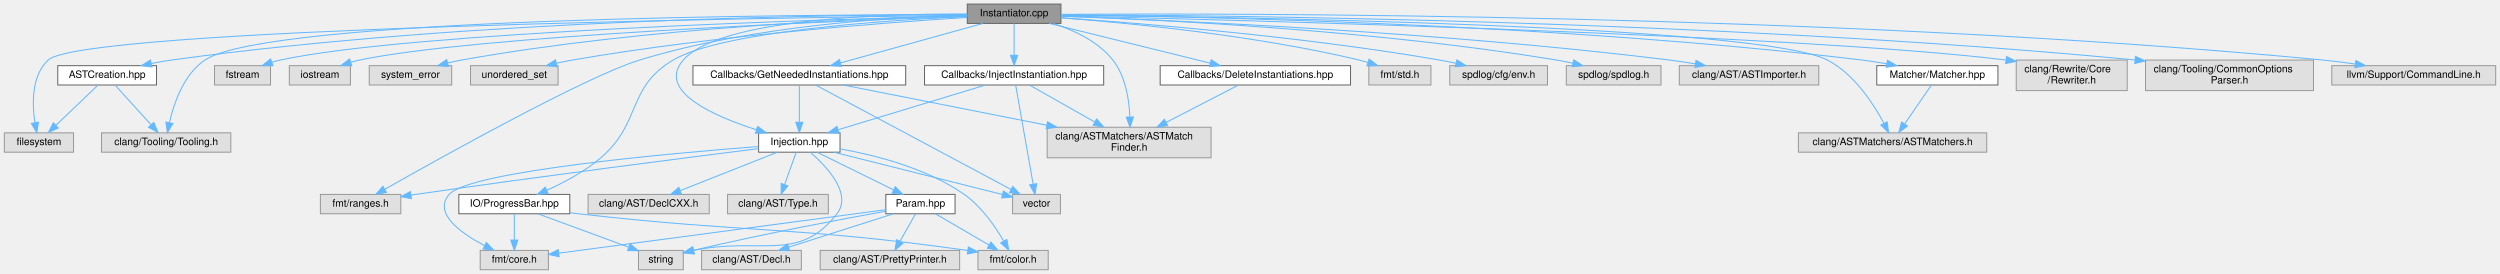
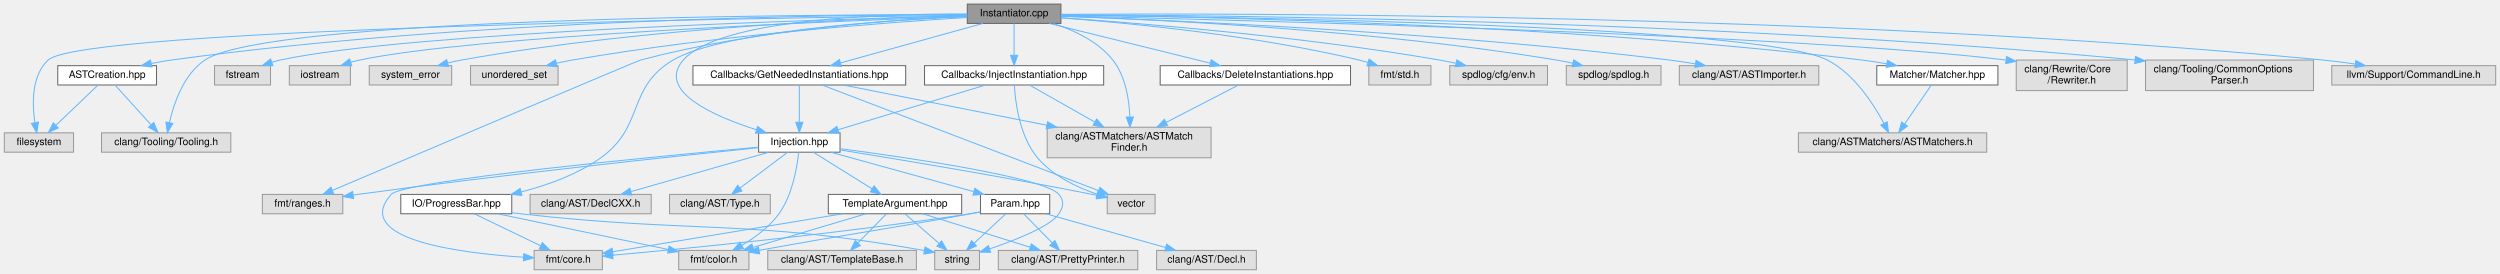
<svg xmlns="http://www.w3.org/2000/svg" xmlns:xlink="http://www.w3.org/1999/xlink" width="2456pt" height="269pt" viewBox="0.00 0.00 2455.50 269.00">
  <g id="graph0" class="graph" transform="scale(1 1) rotate(0) translate(4 265)">
    <g id="Node000001" class="node">
      <g id="a_Node000001">
        <a xlink:title=" ">
          <polygon fill="#999999" stroke="#666666" points="1038,-261 946,-261 946,-242 1038,-242 1038,-261" />
          <text text-anchor="middle" x="992" y="-249" font-family="Helvetica,sans-Serif" font-size="10.00">Instantiator.cpp</text>
        </a>
      </g>
    </g>
    <g id="Node000002" class="node">
      <g id="a_Node000002">
        <a xlink:title=" ">
          <polygon fill="#e0e0e0" stroke="#999999" points="68,-134.5 0,-134.5 0,-115.5 68,-115.5 68,-134.5" />
          <text text-anchor="middle" x="34" y="-122.5" font-family="Helvetica,sans-Serif" font-size="10.00">filesystem</text>
        </a>
      </g>
    </g>
    <g id="edge1_Node000001_Node000002" class="edge">
      <g id="a_edge1_Node000001_Node000002">
        <a xlink:title=" ">
          <path fill="none" stroke="#63b8ff" d="M945.81,-249.98C760.11,-247.69 76.27,-237.17 43,-206 26.61,-190.65 27.25,-163.06 30,-144.64" />
          <polygon fill="#63b8ff" stroke="#63b8ff" points="33.49,-145.01 31.85,-134.54 26.6,-143.75 33.49,-145.01" />
        </a>
      </g>
    </g>
    <g id="Node000003" class="node">
      <g id="a_Node000003">
        <a xlink:title=" ">
          <polygon fill="#e0e0e0" stroke="#999999" points="261.5,-200.5 206.5,-200.5 206.5,-181.5 261.5,-181.5 261.5,-200.5" />
          <text text-anchor="middle" x="234" y="-188.5" font-family="Helvetica,sans-Serif" font-size="10.00">fstream</text>
        </a>
      </g>
    </g>
    <g id="edge2_Node000001_Node000003" class="edge">
      <g id="a_edge2_Node000001_Node000003">
        <a xlink:title=" ">
          <path fill="none" stroke="#63b8ff" d="M945.97,-249.46C808.2,-246.06 400.66,-233.87 271,-206 268.32,-205.42 265.58,-204.69 262.86,-203.86" />
          <polygon fill="#63b8ff" stroke="#63b8ff" points="263.85,-200.49 253.26,-200.53 261.56,-207.11 263.85,-200.49" />
        </a>
      </g>
    </g>
    <g id="Node000004" class="node">
      <g id="a_Node000004">
        <a xlink:title=" ">
          <polygon fill="#e0e0e0" stroke="#999999" points="340,-200.5 280,-200.5 280,-181.5 340,-181.5 340,-200.5" />
          <text text-anchor="middle" x="310" y="-188.5" font-family="Helvetica,sans-Serif" font-size="10.00">iostream</text>
        </a>
      </g>
    </g>
    <g id="edge3_Node000001_Node000004" class="edge">
      <g id="a_edge3_Node000001_Node000004">
        <a xlink:title=" ">
          <path fill="none" stroke="#63b8ff" d="M945.6,-248.95C817.89,-244.41 463.17,-229.96 349,-206 346.16,-205.4 343.25,-204.65 340.36,-203.8" />
          <polygon fill="#63b8ff" stroke="#63b8ff" points="341.34,-200.44 330.74,-200.64 339.15,-207.09 341.34,-200.44" />
        </a>
      </g>
    </g>
    <g id="Node000005" class="node">
      <g id="a_Node000005">
        <a xlink:title=" ">
          <polygon fill="#e0e0e0" stroke="#999999" points="439.5,-200.5 358.5,-200.5 358.5,-181.5 439.5,-181.5 439.5,-200.5" />
          <text text-anchor="middle" x="399" y="-188.5" font-family="Helvetica,sans-Serif" font-size="10.00">system_error</text>
        </a>
      </g>
    </g>
    <g id="edge4_Node000001_Node000005" class="edge">
      <g id="a_edge4_Node000001_Node000005">
        <a xlink:title=" ">
          <path fill="none" stroke="#63b8ff" d="M945.85,-249.69C851.71,-247.38 631.02,-238.63 449,-206 444.59,-205.21 440,-204.2 435.48,-203.08" />
          <polygon fill="#63b8ff" stroke="#63b8ff" points="436.33,-199.68 425.77,-200.51 434.54,-206.45 436.33,-199.68" />
        </a>
      </g>
    </g>
    <g id="Node000006" class="node">
      <g id="a_Node000006">
        <a xlink:title=" ">
          <polygon fill="#e0e0e0" stroke="#999999" points="544,-200.5 458,-200.5 458,-181.5 544,-181.5 544,-200.5" />
          <text text-anchor="middle" x="501" y="-188.5" font-family="Helvetica,sans-Serif" font-size="10.00">unordered_set</text>
        </a>
      </g>
    </g>
    <g id="edge5_Node000001_Node000006" class="edge">
      <g id="a_edge5_Node000001_Node000006">
        <a xlink:title=" ">
          <path fill="none" stroke="#63b8ff" d="M945.78,-247.87C866.15,-242.88 698.12,-230.27 558,-206 552.92,-205.12 547.63,-204.04 542.39,-202.88" />
          <polygon fill="#63b8ff" stroke="#63b8ff" points="543.03,-199.43 532.49,-200.56 541.43,-206.25 543.03,-199.43" />
        </a>
      </g>
    </g>
    <g id="Node000007" class="node">
      <g id="a_Node000007">
        <a xlink:title=" ">
-           <polygon fill="#e0e0e0" stroke="#999999" points="389.5,-74 310.5,-74 310.5,-55 389.5,-55 389.5,-74" />
-           <text text-anchor="middle" x="350" y="-62" font-family="Helvetica,sans-Serif" font-size="10.00">fmt/ranges.h</text>
+           <polygon fill="#e0e0e0" stroke="#999999" points="332.5,-74 253.5,-74 253.5,-55 332.5,-55 332.5,-74" />
+           <text text-anchor="middle" x="293" y="-62" font-family="Helvetica,sans-Serif" font-size="10.00">fmt/ranges.h</text>
        </a>
      </g>
    </g>
    <g id="edge6_Node000001_Node000007" class="edge">
      <g id="a_edge6_Node000001_Node000007">
        <a xlink:title=" ">
-           <path fill="none" stroke="#63b8ff" d="M945.9,-250.1C875.13,-248.34 736.15,-240.33 624,-206 572.18,-190.13 430.55,-111.26 373.89,-79.14" />
-           <polygon fill="#63b8ff" stroke="#63b8ff" points="375.37,-75.95 364.94,-74.06 371.91,-82.04 375.37,-75.95" />
+           <path fill="none" stroke="#63b8ff" d="M945.74,-249.02C875.37,-245.86 737.72,-236.05 625,-206 621.06,-204.95 403.15,-112.34 322.55,-78.07" />
+           <polygon fill="#63b8ff" stroke="#63b8ff" points="323.56,-74.7 312.99,-74 320.82,-81.14 323.56,-74.7" />
        </a>
      </g>
    </g>
    <g id="Node000008" class="node">
      <g id="a_Node000008">
        <a xlink:title=" ">
          <polygon fill="#e0e0e0" stroke="#999999" points="1401.5,-200.5 1340.5,-200.5 1340.5,-181.5 1401.5,-181.5 1401.5,-200.5" />
          <text text-anchor="middle" x="1371" y="-188.5" font-family="Helvetica,sans-Serif" font-size="10.00">fmt/std.h</text>
        </a>
      </g>
    </g>
    <g id="edge7_Node000001_Node000008" class="edge">
      <g id="a_edge7_Node000001_Node000008">
        <a xlink:title=" ">
          <path fill="none" stroke="#63b8ff" d="M1038.05,-247.48C1103.77,-242.49 1227.92,-230.53 1331,-206 1333.82,-205.33 1336.72,-204.53 1339.6,-203.67" />
          <polygon fill="#63b8ff" stroke="#63b8ff" points="1340.81,-206.95 1349.24,-200.53 1338.64,-200.3 1340.81,-206.95" />
        </a>
      </g>
    </g>
    <g id="Node000009" class="node">
      <g id="a_Node000009">
        <a xlink:title=" ">
          <polygon fill="#e0e0e0" stroke="#999999" points="1516,-200.5 1420,-200.5 1420,-181.5 1516,-181.5 1516,-200.5" />
          <text text-anchor="middle" x="1468" y="-188.5" font-family="Helvetica,sans-Serif" font-size="10.00">spdlog/cfg/env.h</text>
        </a>
      </g>
    </g>
    <g id="edge8_Node000001_Node000009" class="edge">
      <g id="a_edge8_Node000001_Node000009">
        <a xlink:title=" ">
          <path fill="none" stroke="#63b8ff" d="M1038.04,-247.58C1115.33,-242.23 1275.89,-229.22 1410,-206 1415.16,-205.11 1420.55,-204.02 1425.87,-202.85" />
          <polygon fill="#63b8ff" stroke="#63b8ff" points="1426.98,-206.18 1435.94,-200.53 1425.41,-199.36 1426.98,-206.18" />
        </a>
      </g>
    </g>
    <g id="Node000010" class="node">
      <g id="a_Node000010">
        <a xlink:title=" ">
          <polygon fill="#e0e0e0" stroke="#999999" points="1627.5,-200.5 1534.5,-200.5 1534.5,-181.5 1627.5,-181.5 1627.5,-200.5" />
          <text text-anchor="middle" x="1581" y="-188.5" font-family="Helvetica,sans-Serif" font-size="10.00">spdlog/spdlog.h</text>
        </a>
      </g>
    </g>
    <g id="edge9_Node000001_Node000010" class="edge">
      <g id="a_edge9_Node000001_Node000010">
        <a xlink:title=" ">
          <path fill="none" stroke="#63b8ff" d="M1038.3,-249.15C1131.17,-245.89 1346.59,-235.55 1525,-206 1530.12,-205.15 1535.46,-204.07 1540.73,-202.89" />
          <polygon fill="#63b8ff" stroke="#63b8ff" points="1541.75,-206.25 1550.67,-200.53 1540.13,-199.44 1541.75,-206.25" />
        </a>
      </g>
    </g>
    <g id="Node000011" class="node">
      <g id="a_Node000011">
        <a xlink:title=" ">
          <polygon fill="#e0e0e0" stroke="#999999" points="1782.5,-200.5 1645.5,-200.5 1645.5,-181.5 1782.5,-181.5 1782.5,-200.5" />
          <text text-anchor="middle" x="1714" y="-188.5" font-family="Helvetica,sans-Serif" font-size="10.00">clang/AST/ASTImporter.h</text>
        </a>
      </g>
    </g>
    <g id="edge10_Node000001_Node000011" class="edge">
      <g id="a_edge10_Node000001_Node000011">
        <a xlink:title=" ">
          <path fill="none" stroke="#63b8ff" d="M1038.24,-249.03C1144.27,-245.28 1413,-233.63 1636,-206 1644.15,-204.99 1652.75,-203.69 1661.13,-202.29" />
          <polygon fill="#63b8ff" stroke="#63b8ff" points="1661.96,-205.7 1671.21,-200.54 1660.76,-198.8 1661.96,-205.7" />
        </a>
      </g>
    </g>
    <g id="Node000012" class="node">
      <g id="a_Node000012">
        <a xlink:title=" ">
          <polygon fill="#e0e0e0" stroke="#999999" points="1185.5,-140 1024.5,-140 1024.5,-110 1185.5,-110 1185.5,-140" />
          <text text-anchor="start" x="1032.5" y="-128" font-family="Helvetica,sans-Serif" font-size="10.00">clang/ASTMatchers/ASTMatch</text>
          <text text-anchor="middle" x="1105" y="-117" font-family="Helvetica,sans-Serif" font-size="10.00">Finder.h</text>
        </a>
      </g>
    </g>
    <g id="edge11_Node000001_Node000012" class="edge">
      <g id="a_edge11_Node000001_Node000012">
        <a xlink:title=" ">
          <path fill="none" stroke="#63b8ff" d="M1030.44,-241.9C1050.8,-235.38 1074.52,-224.31 1089,-206 1101.39,-190.32 1104.99,-167.63 1105.71,-150.41" />
          <polygon fill="#63b8ff" stroke="#63b8ff" points="1109.22,-150.06 1105.84,-140.01 1102.22,-149.97 1109.22,-150.06" />
        </a>
      </g>
    </g>
    <g id="Node000013" class="node">
      <g id="a_Node000013">
        <a xlink:title=" ">
          <polygon fill="#e0e0e0" stroke="#999999" points="1947.5,-134.5 1762.5,-134.5 1762.5,-115.5 1947.5,-115.5 1947.5,-134.5" />
          <text text-anchor="middle" x="1855" y="-122.5" font-family="Helvetica,sans-Serif" font-size="10.00">clang/ASTMatchers/ASTMatchers.h</text>
        </a>
      </g>
    </g>
    <g id="edge12_Node000001_Node000013" class="edge">
      <g id="a_edge12_Node000001_Node000013">
        <a xlink:title=" ">
          <path fill="none" stroke="#63b8ff" d="M1038.14,-250.11C1198.31,-248.47 1724.12,-240.47 1791,-206 1817.13,-192.53 1836.2,-163.1 1846.43,-143.94" />
          <polygon fill="#63b8ff" stroke="#63b8ff" points="1849.69,-145.26 1851.08,-134.76 1843.44,-142.1 1849.69,-145.26" />
        </a>
      </g>
    </g>
    <g id="Node000014" class="node">
      <g id="a_Node000014">
        <a xlink:title=" ">
          <polygon fill="#e0e0e0" stroke="#999999" points="2085.5,-206 1976.5,-206 1976.5,-176 2085.5,-176 2085.5,-206" />
          <text text-anchor="start" x="1984.5" y="-194" font-family="Helvetica,sans-Serif" font-size="10.00">clang/Rewrite/Core</text>
          <text text-anchor="middle" x="2031" y="-183" font-family="Helvetica,sans-Serif" font-size="10.00">/Rewriter.h</text>
        </a>
      </g>
    </g>
    <g id="edge13_Node000001_Node000014" class="edge">
      <g id="a_edge13_Node000001_Node000014">
        <a xlink:title=" ">
          <path fill="none" stroke="#63b8ff" d="M1038.02,-249.46C1202.97,-245.57 1765.06,-230.87 1966.3,-206.03" />
          <polygon fill="#63b8ff" stroke="#63b8ff" points="1966.99,-209.47 1976.47,-204.72 1966.1,-202.53 1966.99,-209.47" />
        </a>
      </g>
    </g>
    <g id="Node000015" class="node">
      <g id="a_Node000015">
        <a xlink:title=" ">
          <polygon fill="#e0e0e0" stroke="#999999" points="2268.5,-206 2103.5,-206 2103.5,-176 2268.5,-176 2268.5,-206" />
          <text text-anchor="start" x="2111.5" y="-194" font-family="Helvetica,sans-Serif" font-size="10.00">clang/Tooling/CommonOptions</text>
          <text text-anchor="middle" x="2186" y="-183" font-family="Helvetica,sans-Serif" font-size="10.00">Parser.h</text>
        </a>
      </g>
    </g>
    <g id="edge14_Node000001_Node000015" class="edge">
      <g id="a_edge14_Node000001_Node000015">
        <a xlink:title=" ">
          <path fill="none" stroke="#63b8ff" d="M1038.1,-250.49C1188.48,-250.07 1678.56,-245.61 2093.14,-206.11" />
          <polygon fill="#63b8ff" stroke="#63b8ff" points="2093.6,-209.58 2103.22,-205.14 2092.93,-202.61 2093.6,-209.58" />
        </a>
      </g>
    </g>
    <g id="Node000016" class="node">
      <g id="a_Node000016">
        <a xlink:title=" ">
          <polygon fill="#e0e0e0" stroke="#999999" points="222.5,-134.5 95.5,-134.5 95.5,-115.5 222.5,-115.5 222.5,-134.5" />
          <text text-anchor="middle" x="159" y="-122.5" font-family="Helvetica,sans-Serif" font-size="10.00">clang/Tooling/Tooling.h</text>
        </a>
      </g>
    </g>
    <g id="edge15_Node000001_Node000016" class="edge">
      <g id="a_edge15_Node000001_Node000016">
        <a xlink:title=" ">
          <path fill="none" stroke="#63b8ff" d="M945.77,-250.63C785.37,-250.71 259.14,-247.75 197,-206 176.2,-192.02 166.48,-163.41 162.16,-144.47" />
          <polygon fill="#63b8ff" stroke="#63b8ff" points="165.59,-143.74 160.21,-134.61 158.72,-145.1 165.59,-143.74" />
        </a>
      </g>
    </g>
    <g id="Node000017" class="node">
      <g id="a_Node000017">
        <a xlink:title=" ">
          <polygon fill="#e0e0e0" stroke="#999999" points="2447.5,-200.5 2286.5,-200.5 2286.5,-181.5 2447.5,-181.5 2447.5,-200.5" />
          <text text-anchor="middle" x="2367" y="-188.5" font-family="Helvetica,sans-Serif" font-size="10.00">llvm/Support/CommandLine.h</text>
        </a>
      </g>
    </g>
    <g id="edge16_Node000001_Node000017" class="edge">
      <g id="a_edge16_Node000001_Node000017">
        <a xlink:title=" ">
          <path fill="none" stroke="#63b8ff" d="M1038.27,-250.92C1205.59,-252.03 1794.87,-252.19 2278,-206 2288.27,-205.02 2299.15,-203.61 2309.65,-202.07" />
          <polygon fill="#63b8ff" stroke="#63b8ff" points="2310.2,-205.52 2319.56,-200.56 2309.15,-198.61 2310.2,-205.52" />
        </a>
      </g>
    </g>
    <g id="Node000018" class="node">
      <g id="a_Node000018">
        <a xlink:href="ASTCreation_8hpp.html" target="_top" xlink:title=" ">
          <polygon fill="white" stroke="#666666" points="149.5,-200.5 52.5,-200.5 52.5,-181.5 149.5,-181.5 149.5,-200.5" />
          <text text-anchor="middle" x="101" y="-188.5" font-family="Helvetica,sans-Serif" font-size="10.00">ASTCreation.hpp</text>
        </a>
      </g>
    </g>
    <g id="edge17_Node000001_Node000018" class="edge">
      <g id="a_edge17_Node000001_Node000018">
        <a xlink:title=" ">
          <path fill="none" stroke="#63b8ff" d="M945.97,-250.68C820.12,-250.6 459.95,-246.55 164,-206 157.66,-205.13 151.02,-203.95 144.52,-202.65" />
          <polygon fill="#63b8ff" stroke="#63b8ff" points="145,-199.17 134.49,-200.52 143.54,-206.02 145,-199.17" />
        </a>
      </g>
    </g>
    <g id="Node000019" class="node">
      <g id="a_Node000019">
        <a xlink:href="DeleteInstantiations_8hpp.html" target="_top" xlink:title=" ">
          <polygon fill="white" stroke="#666666" points="1322.5,-200.5 1135.5,-200.5 1135.5,-181.5 1322.5,-181.5 1322.5,-200.5" />
          <text text-anchor="middle" x="1229" y="-188.5" font-family="Helvetica,sans-Serif" font-size="10.00">Callbacks/DeleteInstantiations.hpp</text>
        </a>
      </g>
    </g>
    <g id="edge20_Node000001_Node000019" class="edge">
      <g id="a_edge20_Node000001_Node000019">
        <a xlink:title=" ">
          <path fill="none" stroke="#63b8ff" d="M1026.46,-241.99C1068.24,-231.68 1138.72,-214.28 1184.54,-202.97" />
          <polygon fill="#63b8ff" stroke="#63b8ff" points="1185.63,-206.31 1194.5,-200.52 1183.95,-199.52 1185.63,-206.31" />
        </a>
      </g>
    </g>
    <g id="Node000020" class="node">
      <g id="a_Node000020">
        <a xlink:href="GetNeededInstantiations_8hpp.html" target="_top" xlink:title=" ">
          <polygon fill="white" stroke="#666666" points="885.5,-200.5 676.5,-200.5 676.5,-181.5 885.5,-181.5 885.5,-200.5" />
          <text text-anchor="middle" x="781" y="-188.5" font-family="Helvetica,sans-Serif" font-size="10.00">Callbacks/GetNeededInstantiations.hpp</text>
        </a>
      </g>
    </g>
    <g id="edge22_Node000001_Node000020" class="edge">
      <g id="a_edge22_Node000001_Node000020">
        <a xlink:title=" ">
          <path fill="none" stroke="#63b8ff" d="M961.32,-241.99C924.44,-231.77 862.43,-214.58 821.61,-203.26" />
          <polygon fill="#63b8ff" stroke="#63b8ff" points="822.29,-199.82 811.72,-200.52 820.42,-206.56 822.29,-199.82" />
        </a>
      </g>
    </g>
    <g id="Node000022" class="node">
      <g id="a_Node000022">
        <a xlink:href="Injection_8hpp.html" target="_top" xlink:title=" ">
          <polygon fill="white" stroke="#666666" points="821,-134.5 741,-134.5 741,-115.5 821,-115.5 821,-134.5" />
          <text text-anchor="middle" x="781" y="-122.5" font-family="Helvetica,sans-Serif" font-size="10.00">Injection.hpp</text>
        </a>
      </g>
    </g>
-     <g id="edge47_Node000001_Node000022" class="edge">
-       <g id="a_edge47_Node000001_Node000022">
+     <g id="edge53_Node000001_Node000022" class="edge">
+       <g id="a_edge53_Node000001_Node000022">
        <a xlink:title=" ">
          <path fill="none" stroke="#63b8ff" d="M945.74,-251.28C864.79,-251.55 702.61,-246.82 667,-206 640.6,-175.74 696.42,-151.08 738.9,-137.48" />
          <polygon fill="#63b8ff" stroke="#63b8ff" points="740.02,-140.8 748.54,-134.51 737.95,-134.11 740.02,-140.8" />
        </a>
      </g>
    </g>
-     <g id="Node000031" class="node">
-       <g id="a_Node000031">
+     <g id="Node000033" class="node">
+       <g id="a_Node000033">
        <a xlink:href="InjectInstantiation_8hpp.html" target="_top" xlink:title=" ">
          <polygon fill="white" stroke="#666666" points="1080,-200.5 904,-200.5 904,-181.5 1080,-181.5 1080,-200.5" />
          <text text-anchor="middle" x="992" y="-188.5" font-family="Helvetica,sans-Serif" font-size="10.00">Callbacks/InjectInstantiation.hpp</text>
        </a>
      </g>
    </g>
-     <g id="edge39_Node000001_Node000031" class="edge">
-       <g id="a_edge39_Node000001_Node000031">
+     <g id="edge45_Node000001_Node000033" class="edge">
+       <g id="a_edge45_Node000001_Node000033">
        <a xlink:title=" ">
          <path fill="none" stroke="#63b8ff" d="M992,-241.87C992,-233.75 992,-221.31 992,-210.89" />
          <polygon fill="#63b8ff" stroke="#63b8ff" points="995.5,-210.67 992,-200.67 988.5,-210.67 995.5,-210.67" />
        </a>
      </g>
    </g>
-     <g id="Node000032" class="node">
-       <g id="a_Node000032">
+     <g id="Node000034" class="node">
+       <g id="a_Node000034">
        <a xlink:href="ProgressBar_8hpp.html" target="_top" xlink:title=" ">
-           <polygon fill="white" stroke="#666666" points="555.5,-74 446.5,-74 446.5,-55 555.5,-55 555.5,-74" />
-           <text text-anchor="middle" x="501" y="-62" font-family="Helvetica,sans-Serif" font-size="10.00">IO/ProgressBar.hpp</text>
-         </a>
-       </g>
-     </g>
-     <g id="edge43_Node000001_Node000032" class="edge">
-       <g id="a_edge43_Node000001_Node000032">
-         <a xlink:title=" ">
-           <path fill="none" stroke="#63b8ff" d="M945.94,-248.78C865.86,-245.09 704.94,-234.29 657,-206 611.29,-179.03 626.31,-144.52 586,-110 570.35,-96.6 549.97,-85.75 533.09,-78.13" />
-           <polygon fill="#63b8ff" stroke="#63b8ff" points="534.19,-74.79 523.62,-74.02 531.4,-81.21 534.19,-74.79" />
-         </a>
-       </g>
-     </g>
-     <g id="Node000033" class="node">
-       <g id="a_Node000033">
+           <polygon fill="white" stroke="#666666" points="498.5,-74 389.5,-74 389.5,-55 498.5,-55 498.5,-74" />
+           <text text-anchor="middle" x="444" y="-62" font-family="Helvetica,sans-Serif" font-size="10.00">IO/ProgressBar.hpp</text>
+         </a>
+       </g>
+     </g>
+     <g id="edge49_Node000001_Node000034" class="edge">
+       <g id="a_edge49_Node000001_Node000034">
+         <a xlink:title=" ">
+           <path fill="none" stroke="#63b8ff" d="M945.94,-248.78C865.86,-245.09 704.94,-234.29 657,-206 611.29,-179.03 629.23,-140.78 586,-110 562.95,-93.59 533.64,-83.07 507.64,-76.42" />
+           <polygon fill="#63b8ff" stroke="#63b8ff" points="508.4,-73 497.86,-74.05 506.75,-79.8 508.4,-73" />
+         </a>
+       </g>
+     </g>
+     <g id="Node000035" class="node">
+       <g id="a_Node000035">
        <a xlink:href="Matcher_8hpp.html" target="_top" xlink:title="AST matcher expressions to filter the relevant nodes for template instantiations.">
          <polygon fill="white" stroke="#666666" points="1958.5,-200.5 1839.5,-200.5 1839.5,-181.5 1958.5,-181.5 1958.5,-200.5" />
          <text text-anchor="middle" x="1899" y="-188.5" font-family="Helvetica,sans-Serif" font-size="10.00">Matcher/Matcher.hpp</text>
        </a>
      </g>
    </g>
-     <g id="edge48_Node000001_Node000033" class="edge">
-       <g id="a_edge48_Node000001_Node000033">
+     <g id="edge54_Node000001_Node000035" class="edge">
+       <g id="a_edge54_Node000001_Node000035">
        <a xlink:title=" ">
          <path fill="none" stroke="#63b8ff" d="M1038.24,-250.19C1164.69,-248.89 1526.66,-242.03 1825,-206 1832.85,-205.05 1841.12,-203.77 1849.17,-202.37" />
          <polygon fill="#63b8ff" stroke="#63b8ff" points="1850,-205.77 1859.21,-200.54 1848.75,-198.89 1850,-205.77" />
        </a>
      </g>
    </g>
    <g id="edge18_Node000018_Node000002" class="edge">
      <g id="a_edge18_Node000018_Node000002">
        <a xlink:title=" ">
          <path fill="none" stroke="#63b8ff" d="M91.96,-181.37C81.43,-171.31 63.81,-154.48 50.76,-142.01" />
          <polygon fill="#63b8ff" stroke="#63b8ff" points="52.97,-139.28 43.32,-134.91 48.14,-144.34 52.97,-139.28" />
        </a>
      </g>
    </g>
    <g id="edge19_Node000018_Node000016" class="edge">
      <g id="a_edge19_Node000018_Node000016">
        <a xlink:title=" ">
          <path fill="none" stroke="#63b8ff" d="M108.82,-181.37C117.85,-171.4 132.91,-154.79 144.17,-142.36" />
          <polygon fill="#63b8ff" stroke="#63b8ff" points="146.81,-144.67 150.93,-134.91 141.62,-139.96 146.81,-144.67" />
        </a>
      </g>
    </g>
    <g id="edge21_Node000019_Node000012" class="edge">
      <g id="a_edge21_Node000019_Node000012">
        <a xlink:title=" ">
          <path fill="none" stroke="#63b8ff" d="M1212.28,-181.37C1194.19,-172.03 1164.78,-156.86 1141.33,-144.75" />
          <polygon fill="#63b8ff" stroke="#63b8ff" points="1142.84,-141.59 1132.35,-140.12 1139.63,-147.81 1142.84,-141.59" />
        </a>
      </g>
    </g>
    <g id="edge24_Node000020_Node000012" class="edge">
      <g id="a_edge24_Node000020_Node000012">
        <a xlink:title=" ">
          <path fill="none" stroke="#63b8ff" d="M824.36,-181.44C875.26,-171.38 960.76,-154.49 1024.04,-141.99" />
          <polygon fill="#63b8ff" stroke="#63b8ff" points="1024.87,-145.4 1034,-140.02 1023.51,-138.53 1024.87,-145.4" />
        </a>
      </g>
    </g>
    <g id="Node000021" class="node">
      <g id="a_Node000021">
        <a xlink:title=" ">
-           <polygon fill="#e0e0e0" stroke="#999999" points="1037.5,-74 990.5,-74 990.5,-55 1037.5,-55 1037.5,-74" />
-           <text text-anchor="middle" x="1014" y="-62" font-family="Helvetica,sans-Serif" font-size="10.00">vector</text>
+           <polygon fill="#e0e0e0" stroke="#999999" points="1130.5,-74 1083.5,-74 1083.5,-55 1130.5,-55 1130.5,-74" />
+           <text text-anchor="middle" x="1107" y="-62" font-family="Helvetica,sans-Serif" font-size="10.00">vector</text>
        </a>
      </g>
    </g>
    <g id="edge23_Node000020_Node000021" class="edge">
      <g id="a_edge23_Node000020_Node000021">
        <a xlink:title=" ">
-           <path fill="none" stroke="#63b8ff" d="M797.02,-181.44C836.92,-160.12 941.01,-104.5 989.05,-78.83" />
-           <polygon fill="#63b8ff" stroke="#63b8ff" points="990.7,-81.92 997.87,-74.12 987.4,-75.74 990.7,-81.92" />
+           <path fill="none" stroke="#63b8ff" d="M803.41,-181.44C860.05,-159.81 1009.15,-102.87 1074.98,-77.73" />
+           <polygon fill="#63b8ff" stroke="#63b8ff" points="1076.34,-80.95 1084.44,-74.12 1073.85,-74.42 1076.34,-80.95" />
        </a>
      </g>
    </g>
    <g id="edge25_Node000020_Node000022" class="edge">
      <g id="a_edge25_Node000020_Node000022">
        <a xlink:title=" ">
          <path fill="none" stroke="#63b8ff" d="M781,-181.37C781,-172.16 781,-157.29 781,-145.27" />
          <polygon fill="#63b8ff" stroke="#63b8ff" points="784.5,-144.91 781,-134.91 777.5,-144.91 784.5,-144.91" />
        </a>
      </g>
    </g>
    <g id="edge30_Node000022_Node000007" class="edge">
      <g id="a_edge30_Node000022_Node000007">
        <a xlink:title=" ">
-           <path fill="none" stroke="#63b8ff" d="M740.78,-118.99C671.8,-110.33 526.51,-91.76 404,-74 402.53,-73.79 401.04,-73.57 399.54,-73.35" />
-           <polygon fill="#63b8ff" stroke="#63b8ff" points="399.91,-69.86 389.5,-71.83 398.87,-76.78 399.91,-69.86" />
+           <path fill="none" stroke="#63b8ff" d="M740.84,-119.94C664.17,-112.05 491.67,-93.71 347,-74 345.7,-73.82 344.39,-73.64 343.07,-73.45" />
+           <polygon fill="#63b8ff" stroke="#63b8ff" points="343.19,-69.93 332.78,-71.95 342.17,-76.86 343.19,-69.93" />
        </a>
      </g>
    </g>
    <g id="edge27_Node000022_Node000021" class="edge">
      <g id="a_edge27_Node000022_Node000021">
        <a xlink:title=" ">
-           <path fill="none" stroke="#63b8ff" d="M814.88,-115.49C859.17,-104.37 936.27,-85.02 980.41,-73.93" />
-           <polygon fill="#63b8ff" stroke="#63b8ff" points="981.51,-77.27 990.36,-71.44 979.8,-70.48 981.51,-77.27" />
+           <path fill="none" stroke="#63b8ff" d="M821.18,-117.65C876.95,-108.7 980.9,-91.49 1069,-74 1070.45,-73.71 1071.93,-73.41 1073.42,-73.1" />
+           <polygon fill="#63b8ff" stroke="#63b8ff" points="1074.28,-76.5 1083.32,-70.98 1072.81,-69.65 1074.28,-76.5" />
        </a>
      </g>
    </g>
    <g id="Node000023" class="node">
      <g id="a_Node000023">
        <a xlink:title=" ">
-           <polygon fill="#e0e0e0" stroke="#999999" points="667,-19 623,-19 623,0 667,0 667,-19" />
-           <text text-anchor="middle" x="645" y="-7" font-family="Helvetica,sans-Serif" font-size="10.00">string</text>
+           <polygon fill="#e0e0e0" stroke="#999999" points="958,-19 914,-19 914,0 958,0 958,-19" />
+           <text text-anchor="middle" x="936" y="-7" font-family="Helvetica,sans-Serif" font-size="10.00">string</text>
        </a>
      </g>
    </g>
    <g id="edge26_Node000022_Node000023" class="edge">
      <g id="a_edge26_Node000022_Node000023">
        <a xlink:title=" ">
-           <path fill="none" stroke="#63b8ff" d="M791.78,-115.38C807.53,-101.75 833.36,-74.74 818,-55 779.89,-6.02 742.62,-32.79 676.91,-18.94" />
-           <polygon fill="#63b8ff" stroke="#63b8ff" points="677.54,-15.49 667,-16.59 675.92,-22.3 677.54,-15.49" />
+           <path fill="none" stroke="#63b8ff" d="M821.2,-118.94C889.57,-109.92 1022.44,-90.48 1036,-74 1041.37,-67.48 1040.6,-62.08 1036,-55 1028.11,-42.85 994.12,-29.38 967.94,-20.48" />
+           <polygon fill="#63b8ff" stroke="#63b8ff" points="968.95,-17.13 958.36,-17.3 966.75,-23.77 968.95,-17.13" />
        </a>
      </g>
    </g>
    <g id="Node000024" class="node">
      <g id="a_Node000024">
        <a xlink:title=" ">
-           <polygon fill="#e0e0e0" stroke="#999999" points="1025.5,-19 956.5,-19 956.5,0 1025.5,0 1025.5,-19" />
-           <text text-anchor="middle" x="991" y="-7" font-family="Helvetica,sans-Serif" font-size="10.00">fmt/color.h</text>
+           <polygon fill="#e0e0e0" stroke="#999999" points="731.5,-19 662.5,-19 662.5,0 731.5,0 731.5,-19" />
+           <text text-anchor="middle" x="697" y="-7" font-family="Helvetica,sans-Serif" font-size="10.00">fmt/color.h</text>
        </a>
      </g>
    </g>
    <g id="edge28_Node000022_Node000024" class="edge">
      <g id="a_edge28_Node000022_Node000024">
        <a xlink:title=" ">
-           <path fill="none" stroke="#63b8ff" d="M821,-118.73C855.79,-112.58 906.25,-99.77 943,-74 959.92,-62.14 973.45,-42.48 981.77,-28.17" />
-           <polygon fill="#63b8ff" stroke="#63b8ff" points="984.91,-29.72 986.69,-19.28 978.79,-26.34 984.91,-29.72" />
+           <path fill="none" stroke="#63b8ff" d="M780.32,-115.12C778.86,-101.13 774.38,-73.64 761,-55 751.66,-42 737.29,-31.51 724.53,-23.99" />
+           <polygon fill="#63b8ff" stroke="#63b8ff" points="726.06,-20.83 715.62,-19.04 722.66,-26.96 726.06,-20.83" />
        </a>
      </g>
    </g>
    <g id="Node000025" class="node">
      <g id="a_Node000025">
        <a xlink:title=" ">
-           <polygon fill="#e0e0e0" stroke="#999999" points="534.5,-19 467.5,-19 467.5,0 534.5,0 534.5,-19" />
-           <text text-anchor="middle" x="501" y="-7" font-family="Helvetica,sans-Serif" font-size="10.00">fmt/core.h</text>
+           <polygon fill="#e0e0e0" stroke="#999999" points="587.5,-19 520.5,-19 520.5,0 587.5,0 587.5,-19" />
+           <text text-anchor="middle" x="554" y="-7" font-family="Helvetica,sans-Serif" font-size="10.00">fmt/core.h</text>
        </a>
      </g>
    </g>
    <g id="edge29_Node000022_Node000025" class="edge">
      <g id="a_edge29_Node000022_Node000025">
        <a xlink:title=" ">
-           <path fill="none" stroke="#63b8ff" d="M740.68,-121.07C654.11,-114.37 456.67,-96.73 437,-74 421.09,-55.61 448.07,-36.15 471.73,-23.7" />
-           <polygon fill="#63b8ff" stroke="#63b8ff" points="473.5,-26.73 480.88,-19.12 470.37,-20.47 473.5,-26.73" />
+           <path fill="none" stroke="#63b8ff" d="M740.65,-120.41C641.27,-111.37 391.89,-87.46 380,-74 341.09,-29.93 446.49,-16.42 509.94,-12.3" />
+           <polygon fill="#63b8ff" stroke="#63b8ff" points="510.33,-15.78 520.11,-11.69 509.92,-8.79 510.33,-15.78" />
        </a>
      </g>
    </g>
    <g id="Node000026" class="node">
      <g id="a_Node000026">
        <a xlink:title=" ">
-           <polygon fill="#e0e0e0" stroke="#999999" points="692.5,-74 573.5,-74 573.5,-55 692.5,-55 692.5,-74" />
-           <text text-anchor="middle" x="633" y="-62" font-family="Helvetica,sans-Serif" font-size="10.00">clang/AST/DeclCXX.h</text>
+           <polygon fill="#e0e0e0" stroke="#999999" points="635.5,-74 516.5,-74 516.5,-55 635.5,-55 635.5,-74" />
+           <text text-anchor="middle" x="576" y="-62" font-family="Helvetica,sans-Serif" font-size="10.00">clang/AST/DeclCXX.h</text>
        </a>
      </g>
    </g>
    <g id="edge31_Node000022_Node000026" class="edge">
      <g id="a_edge31_Node000022_Node000026">
        <a xlink:title=" ">
-           <path fill="none" stroke="#63b8ff" d="M759.48,-115.49C734.38,-105.57 692.68,-89.09 664.07,-77.78" />
-           <polygon fill="#63b8ff" stroke="#63b8ff" points="665.13,-74.44 654.55,-74.02 662.56,-80.95 665.13,-74.44" />
+           <path fill="none" stroke="#63b8ff" d="M751.19,-115.49C715.44,-105.29 655.37,-88.15 615.71,-76.83" />
+           <polygon fill="#63b8ff" stroke="#63b8ff" points="616.42,-73.4 605.84,-74.02 614.5,-80.13 616.42,-73.4" />
        </a>
      </g>
    </g>
    <g id="Node000027" class="node">
      <g id="a_Node000027">
        <a xlink:title=" ">
-           <polygon fill="#e0e0e0" stroke="#999999" points="809.5,-74 710.5,-74 710.5,-55 809.5,-55 809.5,-74" />
-           <text text-anchor="middle" x="760" y="-62" font-family="Helvetica,sans-Serif" font-size="10.00">clang/AST/Type.h</text>
+           <polygon fill="#e0e0e0" stroke="#999999" points="752.5,-74 653.5,-74 653.5,-55 752.5,-55 752.5,-74" />
+           <text text-anchor="middle" x="703" y="-62" font-family="Helvetica,sans-Serif" font-size="10.00">clang/AST/Type.h</text>
        </a>
      </g>
    </g>
    <g id="edge32_Node000022_Node000027" class="edge">
      <g id="a_edge32_Node000022_Node000027">
        <a xlink:title=" ">
-           <path fill="none" stroke="#63b8ff" d="M777.9,-115.37C774.92,-107.07 770.33,-94.28 766.54,-83.72" />
-           <polygon fill="#63b8ff" stroke="#63b8ff" points="769.78,-82.4 763.11,-74.17 763.2,-84.76 769.78,-82.4" />
+           <path fill="none" stroke="#63b8ff" d="M769.49,-115.37C757.16,-106.12 737.38,-91.28 722.59,-80.19" />
+           <polygon fill="#63b8ff" stroke="#63b8ff" points="724.66,-77.37 714.56,-74.17 720.46,-82.97 724.66,-77.37" />
        </a>
      </g>
    </g>
    <g id="Node000028" class="node">
      <g id="a_Node000028">
        <a xlink:href="Param_8hpp.html" target="_top" xlink:title=" ">
-           <polygon fill="white" stroke="#666666" points="934,-74 866,-74 866,-55 934,-55 934,-74" />
-           <text text-anchor="middle" x="900" y="-62" font-family="Helvetica,sans-Serif" font-size="10.00">Param.hpp</text>
+           <polygon fill="white" stroke="#666666" points="1027,-74 959,-74 959,-55 1027,-55 1027,-74" />
+           <text text-anchor="middle" x="993" y="-62" font-family="Helvetica,sans-Serif" font-size="10.00">Param.hpp</text>
        </a>
      </g>
    </g>
    <g id="edge33_Node000022_Node000028" class="edge">
      <g id="a_edge33_Node000022_Node000028">
        <a xlink:title=" ">
-           <path fill="none" stroke="#63b8ff" d="M798.3,-115.49C818.05,-105.79 850.55,-89.81 873.49,-78.53" />
-           <polygon fill="#63b8ff" stroke="#63b8ff" points="875.25,-81.57 882.68,-74.02 872.16,-75.29 875.25,-81.57" />
+           <path fill="none" stroke="#63b8ff" d="M811.83,-115.49C848.96,-105.25 911.45,-88 952.46,-76.69" />
+           <polygon fill="#63b8ff" stroke="#63b8ff" points="953.43,-80.05 962.14,-74.02 951.57,-73.3 953.43,-80.05" />
+         </a>
+       </g>
+     </g>
+     <g id="Node000031" class="node">
+       <g id="a_Node000031">
+         <a xlink:href="TemplateArgument_8hpp.html" target="_top" xlink:title=" ">
+           <polygon fill="white" stroke="#666666" points="940.5,-74 809.5,-74 809.5,-55 940.5,-55 940.5,-74" />
+           <text text-anchor="middle" x="875" y="-62" font-family="Helvetica,sans-Serif" font-size="10.00">TemplateArgument.hpp</text>
+         </a>
+       </g>
+     </g>
+     <g id="edge39_Node000022_Node000031" class="edge">
+       <g id="a_edge39_Node000022_Node000031">
+         <a xlink:title=" ">
+           <path fill="none" stroke="#63b8ff" d="M794.87,-115.37C810,-105.95 834.46,-90.73 852.38,-79.58" />
+           <polygon fill="#63b8ff" stroke="#63b8ff" points="854.43,-82.42 861.07,-74.17 850.73,-76.48 854.43,-82.42" />
        </a>
      </g>
    </g>
    <g id="edge34_Node000028_Node000023" class="edge">
      <g id="a_edge34_Node000028_Node000023">
        <a xlink:title=" ">
-           <path fill="none" stroke="#63b8ff" d="M865.68,-57.47C823.48,-49.88 749.47,-36.02 677.04,-19.12" />
-           <polygon fill="#63b8ff" stroke="#63b8ff" points="677.84,-15.71 667.3,-16.82 676.23,-22.52 677.84,-15.71" />
+           <path fill="none" stroke="#63b8ff" d="M983.84,-54.98C975.5,-47.23 962.97,-35.58 952.82,-26.14" />
+           <polygon fill="#63b8ff" stroke="#63b8ff" points="955.03,-23.42 945.32,-19.17 950.26,-28.54 955.03,-23.42" />
        </a>
      </g>
    </g>
    <g id="edge35_Node000028_Node000024" class="edge">
      <g id="a_edge35_Node000028_Node000024">
        <a xlink:title=" ">
-           <path fill="none" stroke="#63b8ff" d="M914.62,-54.98C928.86,-46.69 950.75,-33.94 967.45,-24.22" />
-           <polygon fill="#63b8ff" stroke="#63b8ff" points="969.23,-27.23 976.11,-19.17 965.71,-21.18 969.23,-27.23" />
+           <path fill="none" stroke="#63b8ff" d="M958.9,-56.85C955.56,-56.21 952.21,-55.59 949,-55 859.78,-38.66 834.92,-36.06 741.45,-19.05" />
+           <polygon fill="#63b8ff" stroke="#63b8ff" points="742.04,-15.6 731.58,-17.25 740.78,-22.49 742.04,-15.6" />
        </a>
      </g>
    </g>
    <g id="edge36_Node000028_Node000025" class="edge">
      <g id="a_edge36_Node000028_Node000025">
        <a xlink:title=" ">
-           <path fill="none" stroke="#63b8ff" d="M865.98,-58.98C793.75,-49.39 625.12,-26.99 544.9,-16.33" />
-           <polygon fill="#63b8ff" stroke="#63b8ff" points="545.02,-12.82 534.65,-14.97 544.1,-19.76 545.02,-12.82" />
+           <path fill="none" stroke="#63b8ff" d="M958.94,-56.65C955.58,-56.05 952.23,-55.49 949,-55 822.04,-35.62 670.93,-20.9 597.87,-14.31" />
+           <polygon fill="#63b8ff" stroke="#63b8ff" points="597.94,-10.8 587.67,-13.39 597.32,-17.77 597.94,-10.8" />
        </a>
      </g>
    </g>
    <g id="Node000029" class="node">
      <g id="a_Node000029">
        <a xlink:title=" ">
-           <polygon fill="#e0e0e0" stroke="#999999" points="783,-19 685,-19 685,0 783,0 783,-19" />
-           <text text-anchor="middle" x="734" y="-7" font-family="Helvetica,sans-Serif" font-size="10.00">clang/AST/Decl.h</text>
+           <polygon fill="#e0e0e0" stroke="#999999" points="1230,-19 1132,-19 1132,0 1230,0 1230,-19" />
+           <text text-anchor="middle" x="1181" y="-7" font-family="Helvetica,sans-Serif" font-size="10.00">clang/AST/Decl.h</text>
        </a>
      </g>
    </g>
    <g id="edge37_Node000028_Node000029" class="edge">
      <g id="a_edge37_Node000028_Node000029">
        <a xlink:title=" ">
-           <path fill="none" stroke="#63b8ff" d="M873.33,-54.98C845.46,-46.09 801.55,-32.07 770.48,-22.15" />
-           <polygon fill="#63b8ff" stroke="#63b8ff" points="771.47,-18.79 760.88,-19.08 769.34,-25.46 771.47,-18.79" />
+           <path fill="none" stroke="#63b8ff" d="M1023.21,-54.98C1055.04,-46.01 1105.36,-31.82 1140.6,-21.89" />
+           <polygon fill="#63b8ff" stroke="#63b8ff" points="1141.88,-25.16 1150.56,-19.08 1139.98,-18.43 1141.88,-25.16" />
        </a>
      </g>
    </g>
    <g id="Node000030" class="node">
      <g id="a_Node000030">
        <a xlink:title=" ">
-           <polygon fill="#e0e0e0" stroke="#999999" points="938.5,-19 801.5,-19 801.5,0 938.5,0 938.5,-19" />
-           <text text-anchor="middle" x="870" y="-7" font-family="Helvetica,sans-Serif" font-size="10.00">clang/AST/PrettyPrinter.h</text>
+           <polygon fill="#e0e0e0" stroke="#999999" points="1113.5,-19 976.5,-19 976.5,0 1113.5,0 1113.5,-19" />
+           <text text-anchor="middle" x="1045" y="-7" font-family="Helvetica,sans-Serif" font-size="10.00">clang/AST/PrettyPrinter.h</text>
        </a>
      </g>
    </g>
    <g id="edge38_Node000028_Node000030" class="edge">
      <g id="a_edge38_Node000028_Node000030">
        <a xlink:title=" ">
-           <path fill="none" stroke="#63b8ff" d="M895.05,-54.75C890.94,-47.49 884.97,-36.95 879.9,-27.98" />
-           <polygon fill="#63b8ff" stroke="#63b8ff" points="882.83,-26.07 874.86,-19.09 876.74,-29.52 882.83,-26.07" />
-         </a>
-       </g>
-     </g>
-     <g id="edge41_Node000031_Node000012" class="edge">
-       <g id="a_edge41_Node000031_Node000012">
+           <path fill="none" stroke="#63b8ff" d="M1001.59,-54.75C1009.16,-47.03 1020.38,-35.6 1029.51,-26.28" />
+           <polygon fill="#63b8ff" stroke="#63b8ff" points="1032.07,-28.68 1036.57,-19.09 1027.07,-23.78 1032.07,-28.68" />
+         </a>
+       </g>
+     </g>
+     <g id="edge41_Node000031_Node000023" class="edge">
+       <g id="a_edge41_Node000031_Node000023">
+         <a xlink:title=" ">
+           <path fill="none" stroke="#63b8ff" d="M884.8,-54.98C893.82,-47.15 907.41,-35.34 918.32,-25.86" />
+           <polygon fill="#63b8ff" stroke="#63b8ff" points="920.77,-28.37 926.02,-19.17 916.18,-23.09 920.77,-28.37" />
+         </a>
+       </g>
+     </g>
+     <g id="edge42_Node000031_Node000024" class="edge">
+       <g id="a_edge42_Node000031_Node000024">
+         <a xlink:title=" ">
+           <path fill="none" stroke="#63b8ff" d="M846.4,-54.98C816.39,-46.05 769.02,-31.94 735.68,-22.02" />
+           <polygon fill="#63b8ff" stroke="#63b8ff" points="736.41,-18.58 725.82,-19.08 734.41,-25.29 736.41,-18.58" />
+         </a>
+       </g>
+     </g>
+     <g id="edge43_Node000031_Node000025" class="edge">
+       <g id="a_edge43_Node000031_Node000025">
+         <a xlink:title=" ">
+           <path fill="none" stroke="#63b8ff" d="M823.43,-54.98C760.9,-44.66 656.61,-27.44 597.8,-17.73" />
+           <polygon fill="#63b8ff" stroke="#63b8ff" points="598.16,-14.24 587.72,-16.07 597.02,-21.15 598.16,-14.24" />
+         </a>
+       </g>
+     </g>
+     <g id="edge44_Node000031_Node000030" class="edge">
+       <g id="a_edge44_Node000031_Node000030">
+         <a xlink:title=" ">
+           <path fill="none" stroke="#63b8ff" d="M902.31,-54.98C930.85,-46.09 975.83,-32.07 1007.64,-22.15" />
+           <polygon fill="#63b8ff" stroke="#63b8ff" points="1008.97,-25.4 1017.47,-19.08 1006.88,-18.72 1008.97,-25.4" />
+         </a>
+       </g>
+     </g>
+     <g id="Node000032" class="node">
+       <g id="a_Node000032">
+         <a xlink:title=" ">
+           <polygon fill="#e0e0e0" stroke="#999999" points="896,-19 750,-19 750,0 896,0 896,-19" />
+           <text text-anchor="middle" x="823" y="-7" font-family="Helvetica,sans-Serif" font-size="10.00">clang/AST/TemplateBase.h</text>
+         </a>
+       </g>
+     </g>
+     <g id="edge40_Node000031_Node000032" class="edge">
+       <g id="a_edge40_Node000031_Node000032">
+         <a xlink:title=" ">
+           <path fill="none" stroke="#63b8ff" d="M866.41,-54.75C858.84,-47.03 847.62,-35.6 838.49,-26.28" />
+           <polygon fill="#63b8ff" stroke="#63b8ff" points="840.93,-23.78 831.43,-19.09 835.93,-28.68 840.93,-23.78" />
+         </a>
+       </g>
+     </g>
+     <g id="edge47_Node000033_Node000012" class="edge">
+       <g id="a_edge47_Node000033_Node000012">
        <a xlink:title=" ">
          <path fill="none" stroke="#63b8ff" d="M1007.24,-181.37C1023.58,-172.11 1050.05,-157.12 1071.32,-145.07" />
          <polygon fill="#63b8ff" stroke="#63b8ff" points="1073.1,-148.09 1080.08,-140.12 1069.65,-142 1073.1,-148.09" />
        </a>
      </g>
    </g>
-     <g id="edge40_Node000031_Node000021" class="edge">
-       <g id="a_edge40_Node000031_Node000021">
-         <a xlink:title=" ">
-           <path fill="none" stroke="#63b8ff" d="M993.51,-181.44C997.04,-161.45 1005.9,-111.32 1010.73,-83.98" />
-           <polygon fill="#63b8ff" stroke="#63b8ff" points="1014.18,-84.57 1012.48,-74.12 1007.29,-83.36 1014.18,-84.57" />
-         </a>
-       </g>
-     </g>
-     <g id="edge42_Node000031_Node000022" class="edge">
-       <g id="a_edge42_Node000031_Node000022">
+     <g id="edge46_Node000033_Node000021" class="edge">
+       <g id="a_edge46_Node000033_Node000021">
+         <a xlink:title=" ">
+           <path fill="none" stroke="#63b8ff" d="M992.24,-181.48C993.12,-165.61 997.12,-131.22 1015,-110 1030.06,-92.12 1053.98,-80.86 1073.66,-74.14" />
+           <polygon fill="#63b8ff" stroke="#63b8ff" points="1074.73,-77.47 1083.21,-71.11 1072.62,-70.8 1074.73,-77.47" />
+         </a>
+       </g>
+     </g>
+     <g id="edge48_Node000033_Node000022" class="edge">
+       <g id="a_edge48_Node000033_Node000022">
        <a xlink:title=" ">
          <path fill="none" stroke="#63b8ff" d="M963.54,-181.37C926.24,-170.05 860.67,-150.16 819.1,-137.56" />
          <polygon fill="#63b8ff" stroke="#63b8ff" points="819.93,-134.15 809.34,-134.6 817.9,-140.85 819.93,-134.15" />
        </a>
      </g>
    </g>
-     <g id="edge44_Node000032_Node000023" class="edge">
-       <g id="a_edge44_Node000032_Node000023">
-         <a xlink:title=" ">
-           <path fill="none" stroke="#63b8ff" d="M524.14,-54.98C548.25,-46.11 586.2,-32.14 613.13,-22.23" />
-           <polygon fill="#63b8ff" stroke="#63b8ff" points="614.69,-25.38 622.87,-18.65 612.27,-18.82 614.69,-25.38" />
-         </a>
-       </g>
-     </g>
-     <g id="edge45_Node000032_Node000024" class="edge">
-       <g id="a_edge45_Node000032_Node000024">
-         <a xlink:title=" ">
-           <path fill="none" stroke="#63b8ff" d="M555.62,-55.99C558.45,-55.65 561.26,-55.31 564,-55 730.63,-35.94 776.04,-42.96 946.4,-18.93" />
-           <polygon fill="#63b8ff" stroke="#63b8ff" points="947.06,-22.38 956.47,-17.5 946.07,-15.45 947.06,-22.38" />
-         </a>
-       </g>
-     </g>
-     <g id="edge46_Node000032_Node000025" class="edge">
-       <g id="a_edge46_Node000032_Node000025">
-         <a xlink:title=" ">
-           <path fill="none" stroke="#63b8ff" d="M501,-54.75C501,-47.8 501,-37.85 501,-29.13" />
-           <polygon fill="#63b8ff" stroke="#63b8ff" points="504.5,-29.09 501,-19.09 497.5,-29.09 504.5,-29.09" />
-         </a>
-       </g>
-     </g>
-     <g id="edge49_Node000033_Node000013" class="edge">
-       <g id="a_edge49_Node000033_Node000013">
+     <g id="edge50_Node000034_Node000023" class="edge">
+       <g id="a_edge50_Node000034_Node000023">
+         <a xlink:title=" ">
+           <path fill="none" stroke="#63b8ff" d="M498.62,-55.98C501.45,-55.64 504.26,-55.31 507,-55 680.22,-35.49 728.45,-50.04 903.68,-18.92" />
+           <polygon fill="#63b8ff" stroke="#63b8ff" points="904.54,-22.32 913.76,-17.11 903.3,-15.43 904.54,-22.32" />
+         </a>
+       </g>
+     </g>
+     <g id="edge51_Node000034_Node000024" class="edge">
+       <g id="a_edge51_Node000034_Node000024">
+         <a xlink:title=" ">
+           <path fill="none" stroke="#63b8ff" d="M484.65,-54.98C530.46,-45.39 604.7,-29.84 652.16,-19.89" />
+           <polygon fill="#63b8ff" stroke="#63b8ff" points="653.08,-23.28 662.15,-17.8 651.65,-16.42 653.08,-23.28" />
+         </a>
+       </g>
+     </g>
+     <g id="edge52_Node000034_Node000025" class="edge">
+       <g id="a_edge52_Node000034_Node000025">
+         <a xlink:title=" ">
+           <path fill="none" stroke="#63b8ff" d="M461.67,-54.98C479.29,-46.5 506.58,-33.35 526.93,-23.54" />
+           <polygon fill="#63b8ff" stroke="#63b8ff" points="528.52,-26.66 536.01,-19.17 525.48,-20.36 528.52,-26.66" />
+         </a>
+       </g>
+     </g>
+     <g id="edge55_Node000035_Node000013" class="edge">
+       <g id="a_edge55_Node000035_Node000013">
        <a xlink:title=" ">
          <path fill="none" stroke="#63b8ff" d="M1893.07,-181.37C1886.41,-171.69 1875.44,-155.74 1866.99,-143.44" />
          <polygon fill="#63b8ff" stroke="#63b8ff" points="1869.67,-141.16 1861.12,-134.91 1863.9,-145.13 1869.67,-141.16" />
        </a>
      </g>
    </g>
  </g>
</svg>
